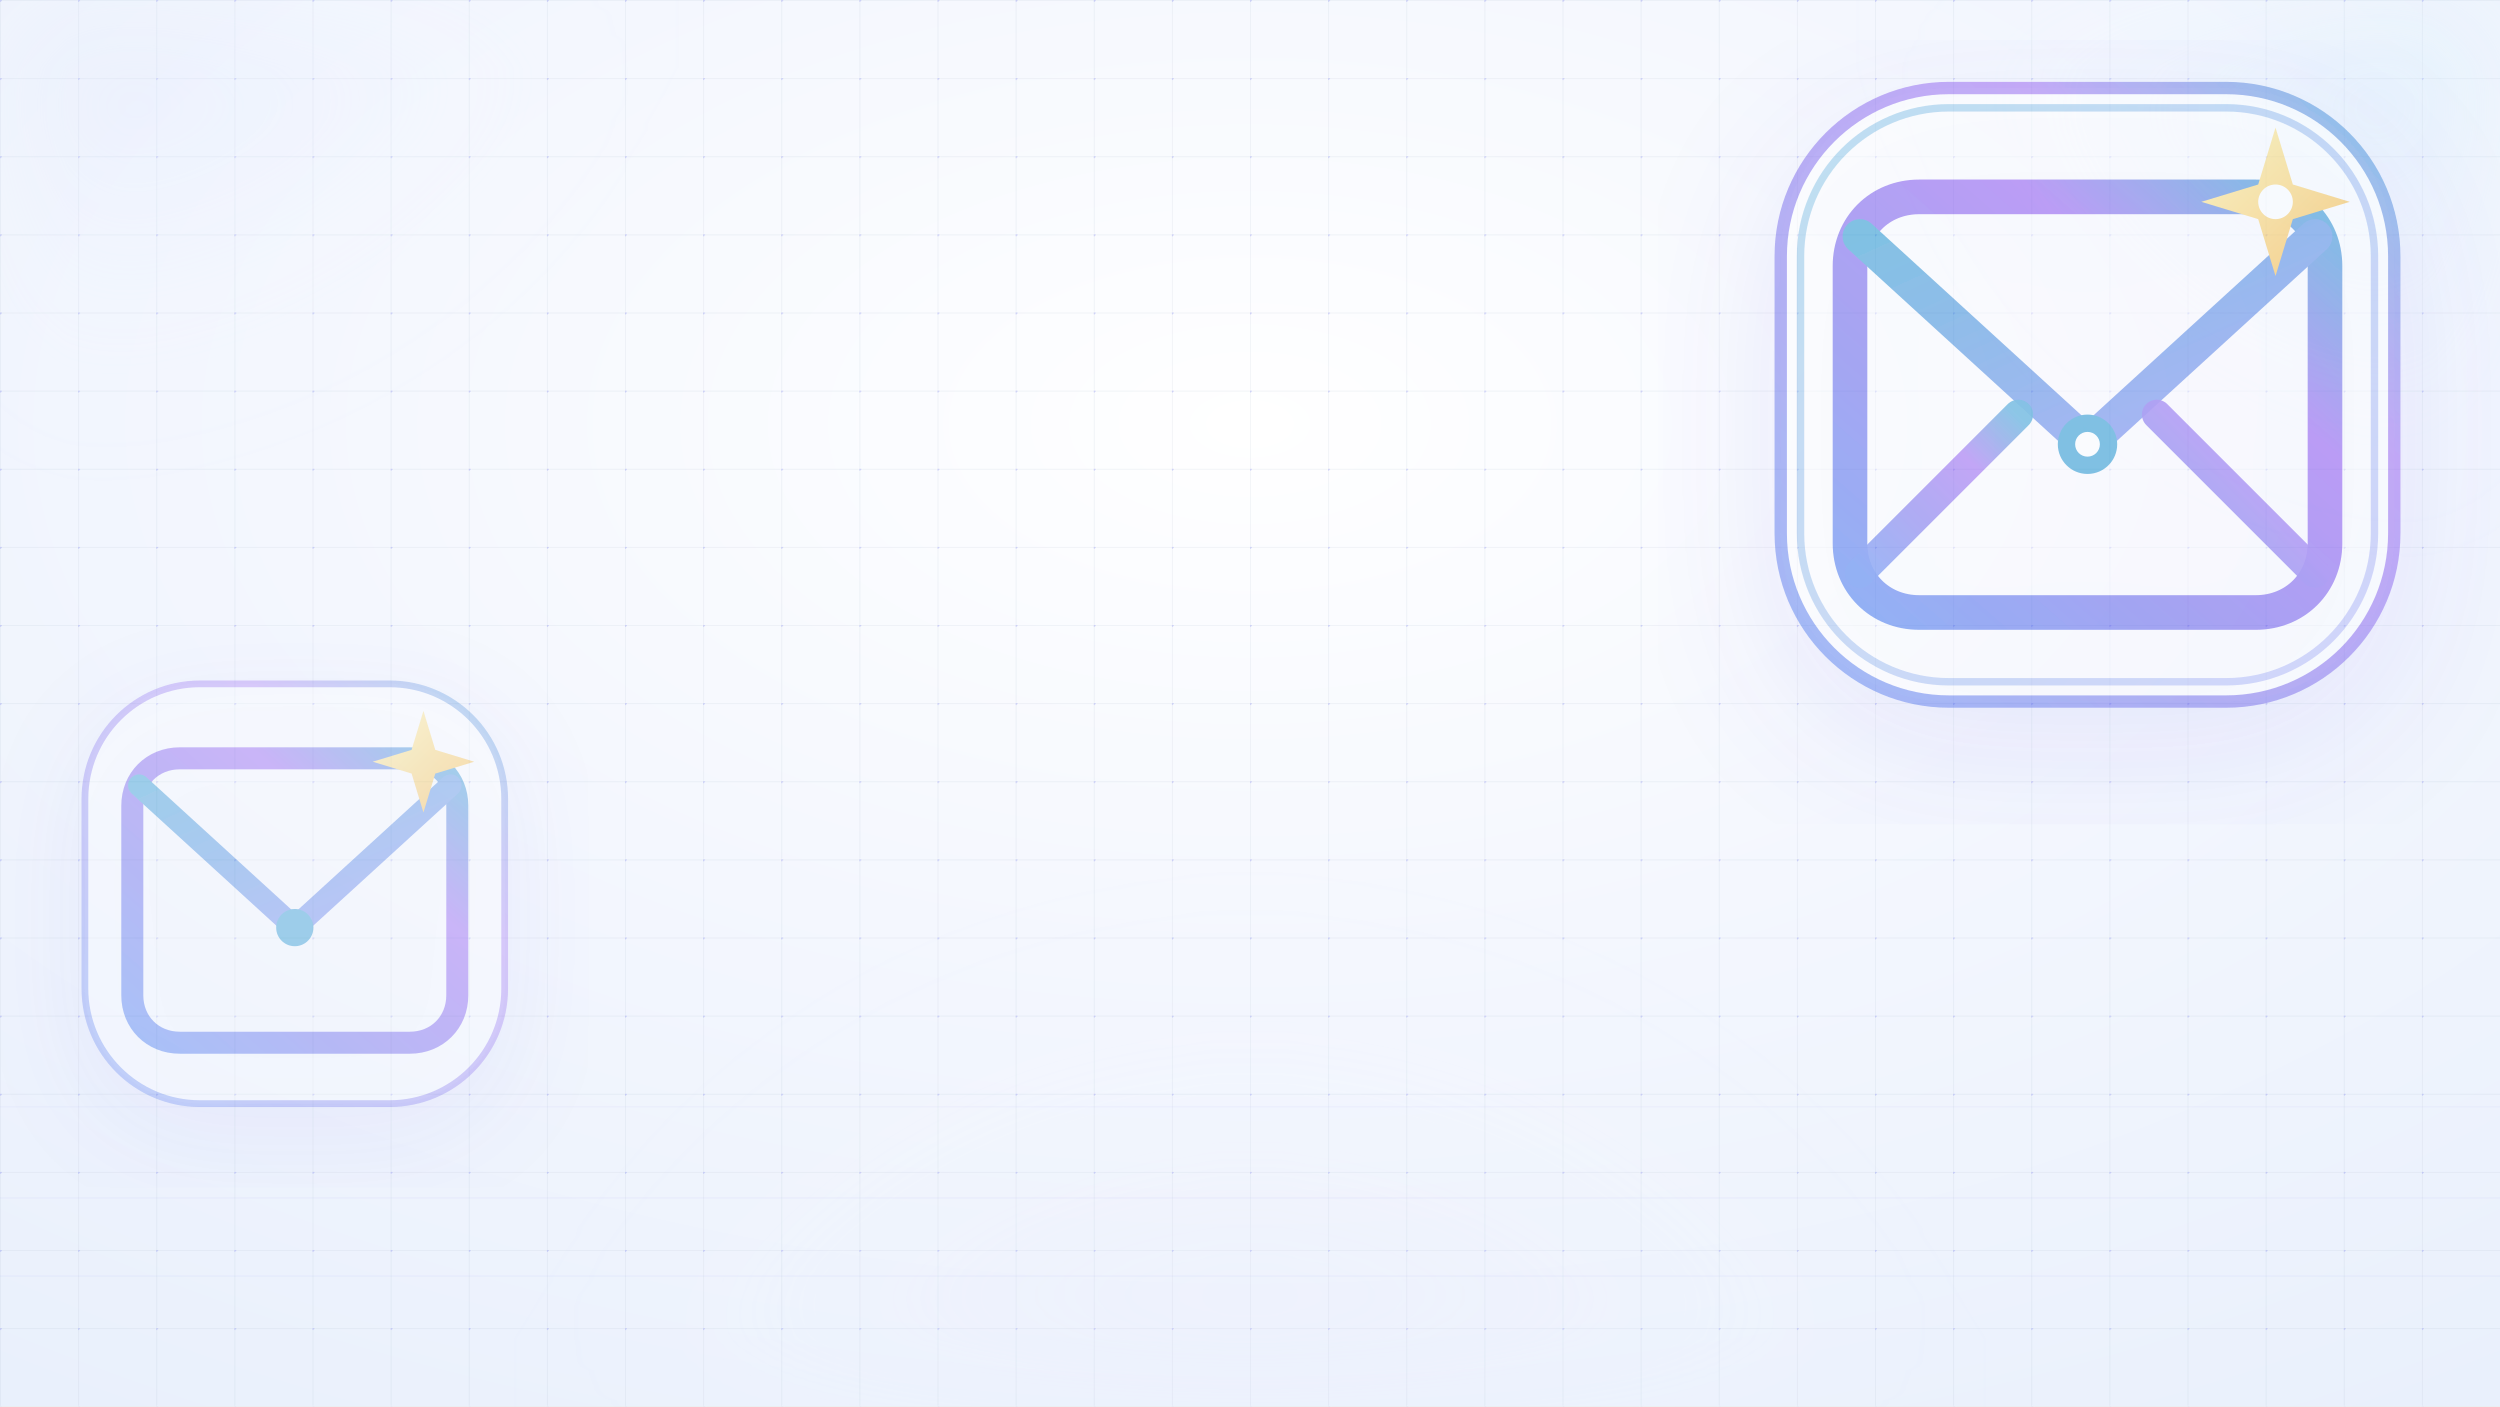
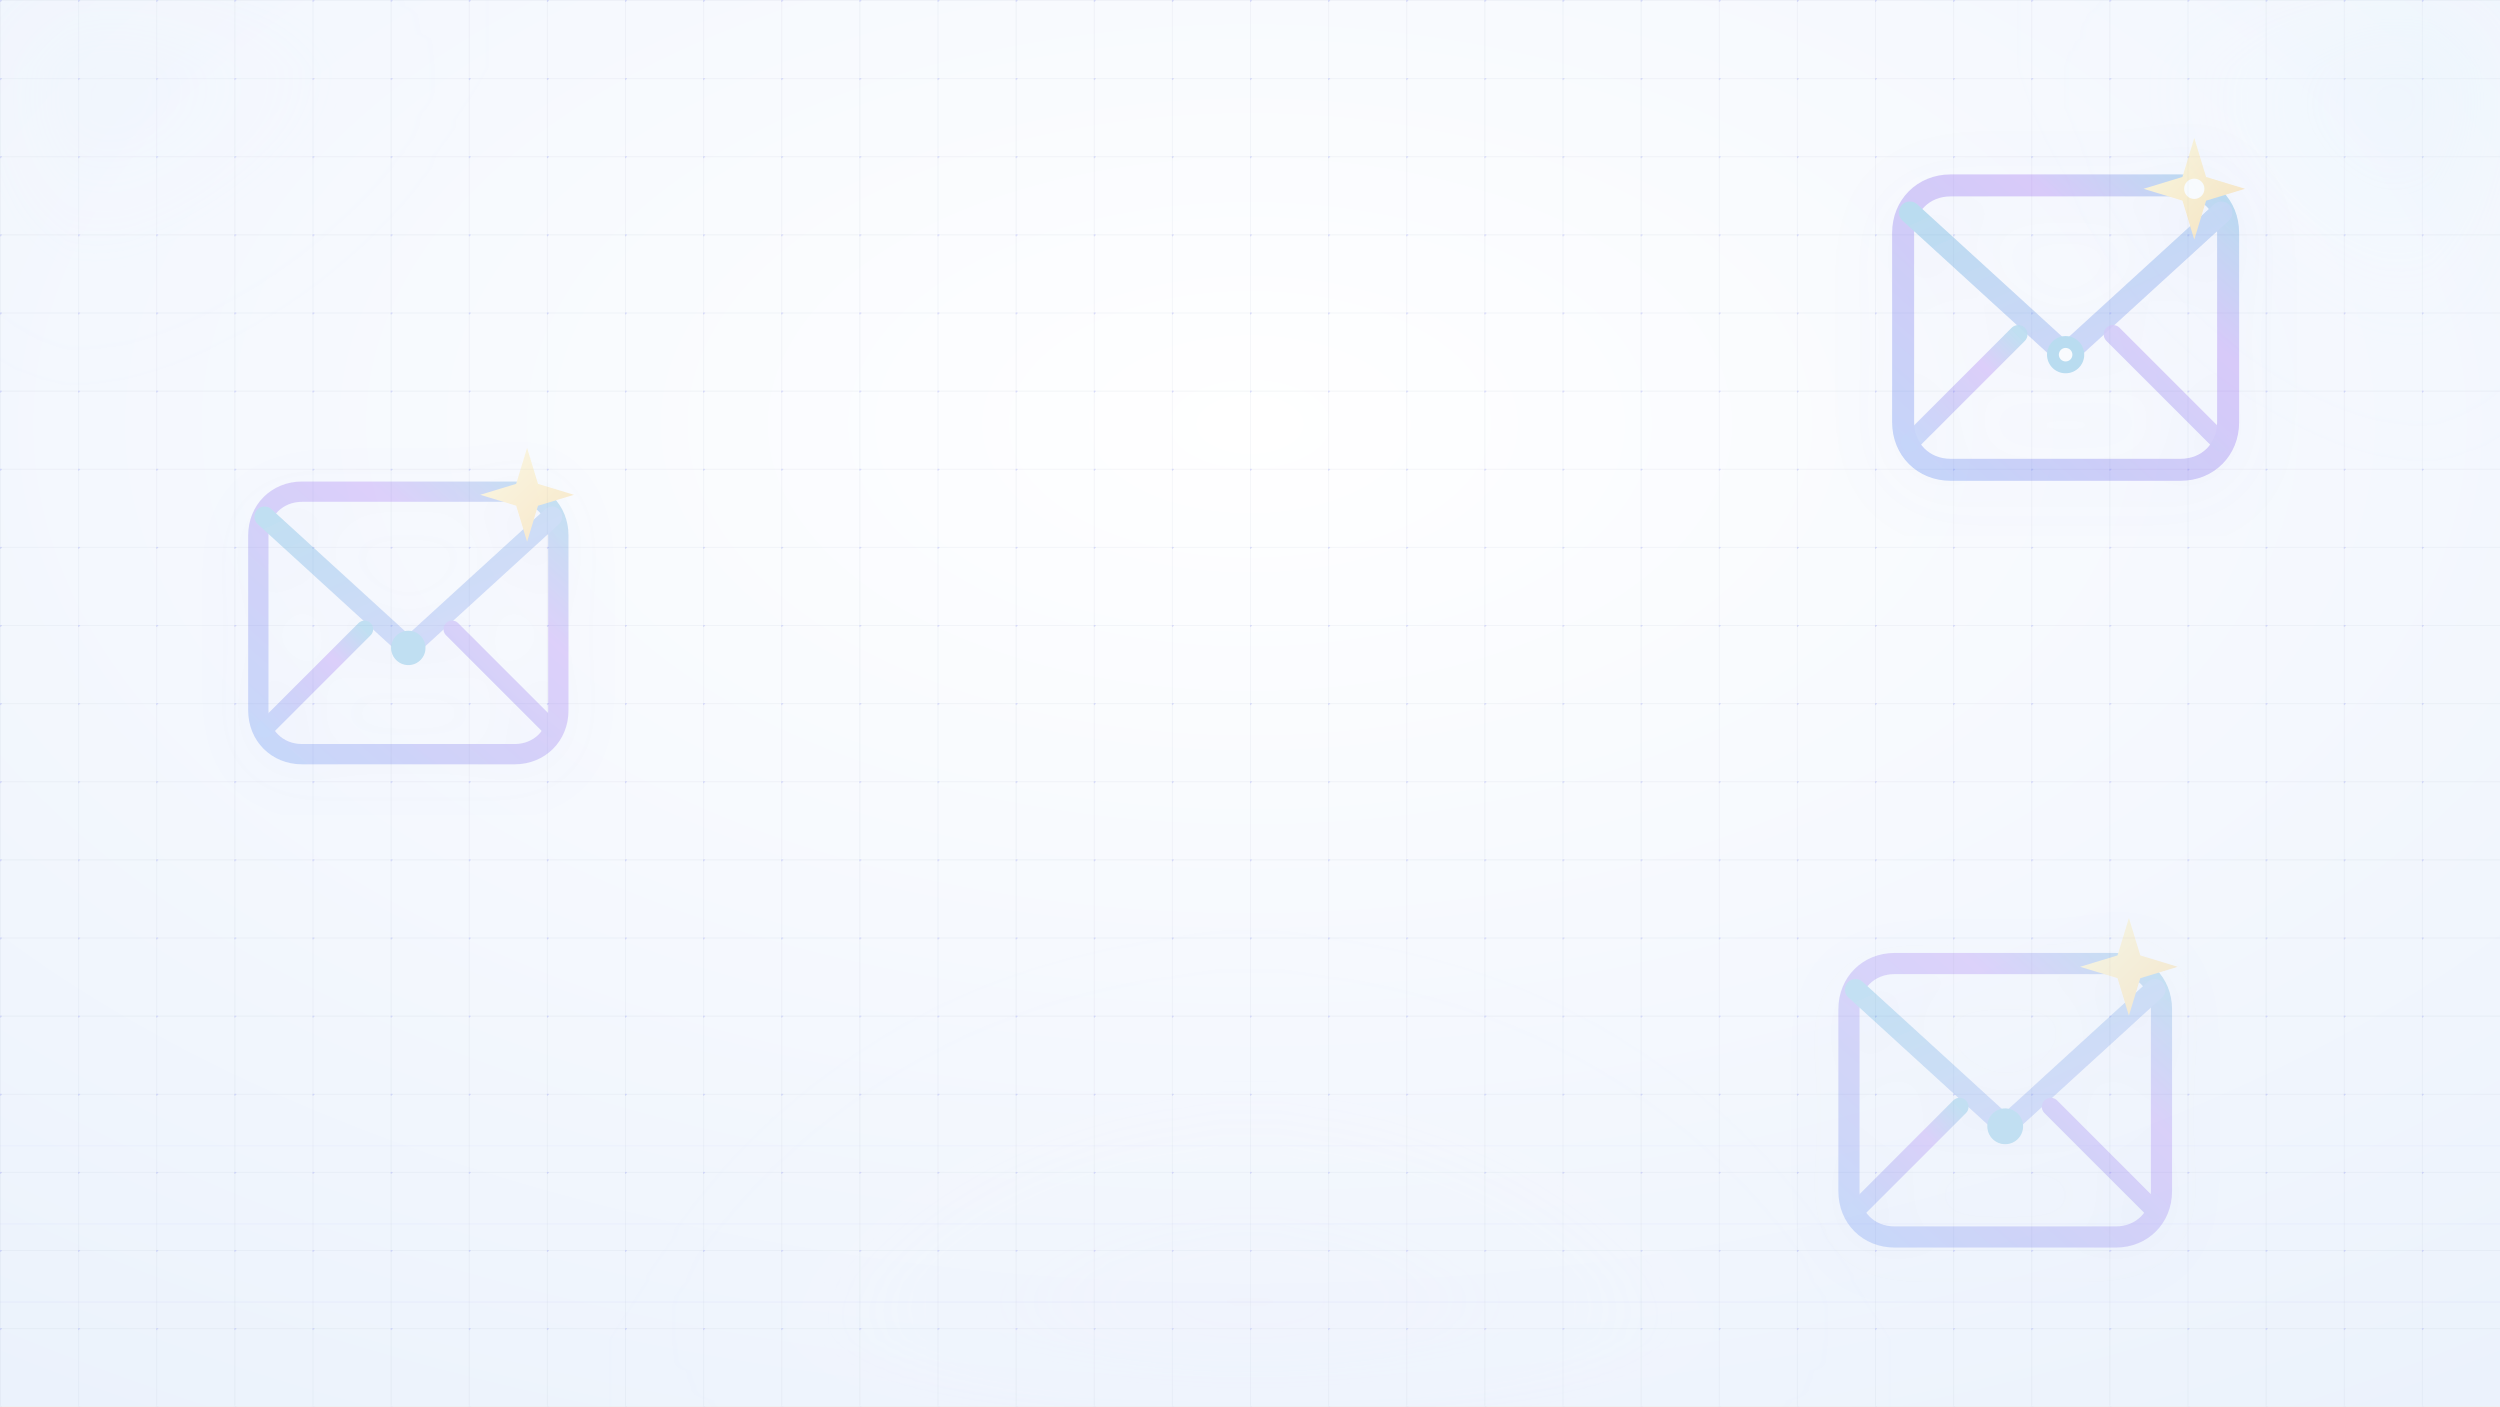
<svg xmlns="http://www.w3.org/2000/svg" width="1920" height="1080" viewBox="0 0 1920 1080" fill="none">
  <defs>
    <radialGradient id="lightBase" cx="50%" cy="30%" r="85%">
      <stop offset="0%" stop-color="#ffffff" />
-       <stop offset="45%" stop-color="#f4f7fe" />
-       <stop offset="100%" stop-color="#e9f0fc" />
+       <stop offset="45%" stop-color="#f6f9fe" />
+       <stop offset="100%" stop-color="#ebf2fc" />
    </radialGradient>
-     <radialGradient id="lightIndigo" cx="20%" cy="15%" r="45%">
-       <stop offset="0%" stop-color="#c7d2fe" stop-opacity="0.65" />
-       <stop offset="55%" stop-color="#e0e7ff" stop-opacity="0.25" />
-       <stop offset="100%" stop-color="#f4f7fe" stop-opacity="0" />
+     <radialGradient id="lightIndigo" cx="15%" cy="15%" r="42%">
+       <stop offset="0%" stop-color="#c7d2fe" stop-opacity="0.55" />
+       <stop offset="55%" stop-color="#e0e7ff" stop-opacity="0.2" />
+       <stop offset="100%" stop-color="#f6f9fe" stop-opacity="0" />
    </radialGradient>
-     <radialGradient id="lightCyan" cx="80%" cy="20%" r="42%">
-       <stop offset="0%" stop-color="#bae6fd" stop-opacity="0.6" />
-       <stop offset="50%" stop-color="#e0f2fe" stop-opacity="0.22" />
-       <stop offset="100%" stop-color="#f4f7fe" stop-opacity="0" />
+     <radialGradient id="lightCyan" cx="85%" cy="20%" r="40%">
+       <stop offset="0%" stop-color="#bae6fd" stop-opacity="0.5" />
+       <stop offset="50%" stop-color="#e0f2fe" stop-opacity="0.18" />
+       <stop offset="100%" stop-color="#f6f9fe" stop-opacity="0" />
    </radialGradient>
    <radialGradient id="lightViolet" cx="50%" cy="85%" r="50%">
-       <stop offset="0%" stop-color="#ddd6fe" stop-opacity="0.5" />
-       <stop offset="50%" stop-color="#ede9fe" stop-opacity="0.18" />
-       <stop offset="100%" stop-color="#f4f7fe" stop-opacity="0" />
+       <stop offset="0%" stop-color="#ddd6fe" stop-opacity="0.45" />
+       <stop offset="50%" stop-color="#ede9fe" stop-opacity="0.15" />
+       <stop offset="100%" stop-color="#f6f9fe" stop-opacity="0" />
    </radialGradient>
    <pattern id="lightGrid" width="60" height="60" patternUnits="userSpaceOnUse">
-       <path d="M 60 0 L 0 0 0 60" fill="none" stroke="rgba(148, 163, 184, 0.15)" stroke-width="1" />
-       <circle cx="0" cy="0" r="1.5" fill="rgba(99, 102, 241, 0.22)" />
+       <path d="M 60 0 L 0 0 0 60" fill="none" stroke="rgba(148, 163, 184, 0.12)" stroke-width="1" />
+       <circle cx="0" cy="0" r="1.5" fill="rgba(99, 102, 241, 0.18)" />
    </pattern>
    <linearGradient id="logoRibbonLight" x1="0%" y1="100%" x2="100%" y2="0%">
      <stop offset="0%" stop-color="#2563eb" />
      <stop offset="35%" stop-color="#4f46e5" />
      <stop offset="70%" stop-color="#7c3aed" />
      <stop offset="100%" stop-color="#0284c7" />
    </linearGradient>
    <linearGradient id="logoFlapLight" x1="0%" y1="0%" x2="100%" y2="100%">
      <stop offset="0%" stop-color="#0284c7" />
      <stop offset="100%" stop-color="#6366f1" />
    </linearGradient>
    <linearGradient id="logoStarLight" x1="0%" y1="0%" x2="100%" y2="100%">
      <stop offset="0%" stop-color="#fef08a" />
      <stop offset="100%" stop-color="#f59e0b" />
    </linearGradient>
    <filter id="lightGlow" x="-20%" y="-20%" width="140%" height="140%">
      <feGaussianBlur stdDeviation="55" result="blur" />
    </filter>
-     <filter id="logoShadowLight" x="-20%" y="-20%" width="140%" height="140%">
-       <feDropShadow dx="0" dy="8" stdDeviation="16" flood-color="rgba(79, 70, 229, 0.22)" />
+     <filter id="vectorDropLight" x="-20%" y="-20%" width="140%" height="140%">
+       <feDropShadow dx="0" dy="4" stdDeviation="10" flood-color="rgba(79, 70, 229, 0.18)" />
    </filter>
  </defs>
  <rect width="100%" height="100%" fill="url(#lightBase)" />
  <rect width="100%" height="100%" fill="url(#lightGrid)" />
-   <circle cx="350" cy="200" r="520" fill="url(#lightIndigo)" filter="url(#lightGlow)" />
-   <circle cx="1600" cy="250" r="480" fill="url(#lightCyan)" filter="url(#lightGlow)" />
-   <circle cx="960" cy="900" r="580" fill="url(#lightViolet)" filter="url(#lightGlow)" />
-   <g transform="translate(1360, 60) scale(3.8)" opacity="0.48" filter="url(#logoShadowLight)">
-     <rect x="2" y="2" width="124" height="124" rx="34" fill="rgba(255, 255, 255, 0.85)" stroke="url(#logoRibbonLight)" stroke-width="2.5" stroke-opacity="0.85" />
-     <rect x="6" y="6" width="116" height="116" rx="30" fill="none" stroke="url(#logoFlapLight)" stroke-width="1.5" stroke-opacity="0.5" />
-     <g>
-       <path d="M16 38 C16 30 22 24 30 24 L98 24 C106 24 112 30 112 38 L112 94 C112 102 106 108 98 108 L30 108 C22 108 16 102 16 94 Z" fill="none" stroke="url(#logoRibbonLight)" stroke-width="7" stroke-linecap="round" stroke-linejoin="round" />
-       <path d="M18 32 L64 74 L110 32" fill="none" stroke="url(#logoFlapLight)" stroke-width="7" stroke-linecap="round" stroke-linejoin="round" />
-       <path d="M18 100 L50 68" fill="none" stroke="url(#logoRibbonLight)" stroke-width="6" stroke-linecap="round" stroke-opacity="0.9" />
-       <path d="M110 100 L78 68" fill="none" stroke="url(#logoRibbonLight)" stroke-width="6" stroke-linecap="round" stroke-opacity="0.9" />
-       <circle cx="64" cy="74" r="6" fill="#0284c7" />
-       <circle cx="64" cy="74" r="2.5" fill="#ffffff" />
-     </g>
+   <circle cx="300" cy="180" r="480" fill="url(#lightIndigo)" filter="url(#lightGlow)" />
+   <circle cx="1650" cy="220" r="420" fill="url(#lightCyan)" filter="url(#lightGlow)" />
+   <circle cx="960" cy="920" r="500" fill="url(#lightViolet)" filter="url(#lightGlow)" />
+   <g transform="translate(1420, 80) scale(2.6)" opacity="0.25" filter="url(#vectorDropLight)">
+     <path d="M16 38 C16 30 22 24 30 24 L98 24 C106 24 112 30 112 38 L112 94 C112 102 106 108 98 108 L30 108 C22 108 16 102 16 94 Z" fill="none" stroke="url(#logoRibbonLight)" stroke-width="6.5" stroke-linecap="round" stroke-linejoin="round" />
+     <path d="M18 32 L64 74 L110 32" fill="none" stroke="url(#logoFlapLight)" stroke-width="6.5" stroke-linecap="round" stroke-linejoin="round" />
+     <path d="M18 100 L50 68" fill="none" stroke="url(#logoRibbonLight)" stroke-width="5.5" stroke-linecap="round" stroke-opacity="0.9" />
+     <path d="M110 100 L78 68" fill="none" stroke="url(#logoRibbonLight)" stroke-width="5.5" stroke-linecap="round" stroke-opacity="0.9" />
+     <circle cx="64" cy="74" r="5.5" fill="#0284c7" />
+     <circle cx="64" cy="74" r="2" fill="#ffffff" />
    <g transform="translate(86, 10)">
      <path d="M16 0 L19.5 11.5 L31 15 L19.5 18.5 L16 30 L12.5 18.5 L1 15 L12.5 11.5 Z" fill="url(#logoStarLight)" />
-       <circle cx="16" cy="15" r="3.5" fill="#ffffff" />
+       <circle cx="16" cy="15" r="3" fill="#ffffff" />
    </g>
  </g>
-   <g transform="translate(60, 520) scale(2.6)" opacity="0.35" filter="url(#logoShadowLight)">
-     <rect x="2" y="2" width="124" height="124" rx="34" fill="rgba(255, 255, 255, 0.75)" stroke="url(#logoRibbonLight)" stroke-width="2" stroke-opacity="0.7" />
-     <path d="M16 38 C16 30 22 24 30 24 L98 24 C106 24 112 30 112 38 L112 94 C112 102 106 108 98 108 L30 108 C22 108 16 102 16 94 Z" fill="none" stroke="url(#logoRibbonLight)" stroke-width="6.5" stroke-linecap="round" />
+   <g transform="translate(160, 320) scale(2.4)" opacity="0.22" filter="url(#vectorDropLight)">
+     <path d="M16 38 C16 30 22 24 30 24 L98 24 C106 24 112 30 112 38 L112 94 C112 102 106 108 98 108 L30 108 C22 108 16 102 16 94 Z" fill="none" stroke="url(#logoRibbonLight)" stroke-width="6.5" stroke-linecap="round" stroke-linejoin="round" />
    <path d="M18 32 L64 74 L110 32" fill="none" stroke="url(#logoFlapLight)" stroke-width="6.5" stroke-linecap="round" />
+     <path d="M18 100 L50 68" fill="none" stroke="url(#logoRibbonLight)" stroke-width="5.5" stroke-linecap="round" />
+     <path d="M110 100 L78 68" fill="none" stroke="url(#logoRibbonLight)" stroke-width="5.5" stroke-linecap="round" />
    <circle cx="64" cy="74" r="5.5" fill="#0284c7" />
    <g transform="translate(86, 10)">
      <path d="M16 0 L19.5 11.5 L31 15 L19.5 18.5 L16 30 L12.5 18.5 L1 15 L12.5 11.5 Z" fill="url(#logoStarLight)" />
    </g>
  </g>
-   <g opacity="0.45">
-     <line x1="0" y1="850" x2="1920" y2="850" stroke="rgba(99, 102, 241, 0.1)" stroke-width="1" />
-     <line x1="0" y1="920" x2="1920" y2="920" stroke="rgba(99, 102, 241, 0.12)" stroke-width="1" />
-     <line x1="0" y1="980" x2="1920" y2="980" stroke="rgba(99, 102, 241, 0.14)" stroke-width="1" />
+   <g transform="translate(1380, 680) scale(2.5)" opacity="0.20" filter="url(#vectorDropLight)">
+     <path d="M16 38 C16 30 22 24 30 24 L98 24 C106 24 112 30 112 38 L112 94 C112 102 106 108 98 108 L30 108 C22 108 16 102 16 94 Z" fill="none" stroke="url(#logoRibbonLight)" stroke-width="6.5" stroke-linecap="round" stroke-linejoin="round" />
+     <path d="M18 32 L64 74 L110 32" fill="none" stroke="url(#logoFlapLight)" stroke-width="6.5" stroke-linecap="round" />
+     <path d="M18 100 L50 68" fill="none" stroke="url(#logoRibbonLight)" stroke-width="5.5" stroke-linecap="round" />
+     <path d="M110 100 L78 68" fill="none" stroke="url(#logoRibbonLight)" stroke-width="5.5" stroke-linecap="round" />
+     <circle cx="64" cy="74" r="5.5" fill="#0284c7" />
+     <g transform="translate(86, 10)">
+       <path d="M16 0 L19.5 11.5 L31 15 L19.5 18.5 L16 30 L12.5 18.5 L1 15 L12.5 11.5 Z" fill="url(#logoStarLight)" />
+     </g>
+   </g>
+   <g opacity="0.35">
+     <line x1="0" y1="880" x2="1920" y2="880" stroke="rgba(99, 102, 241, 0.08)" stroke-width="1" />
+     <line x1="0" y1="940" x2="1920" y2="940" stroke="rgba(99, 102, 241, 0.1)" stroke-width="1" />
+     <line x1="0" y1="1000" x2="1920" y2="1000" stroke="rgba(99, 102, 241, 0.12)" stroke-width="1" />
  </g>
</svg>
